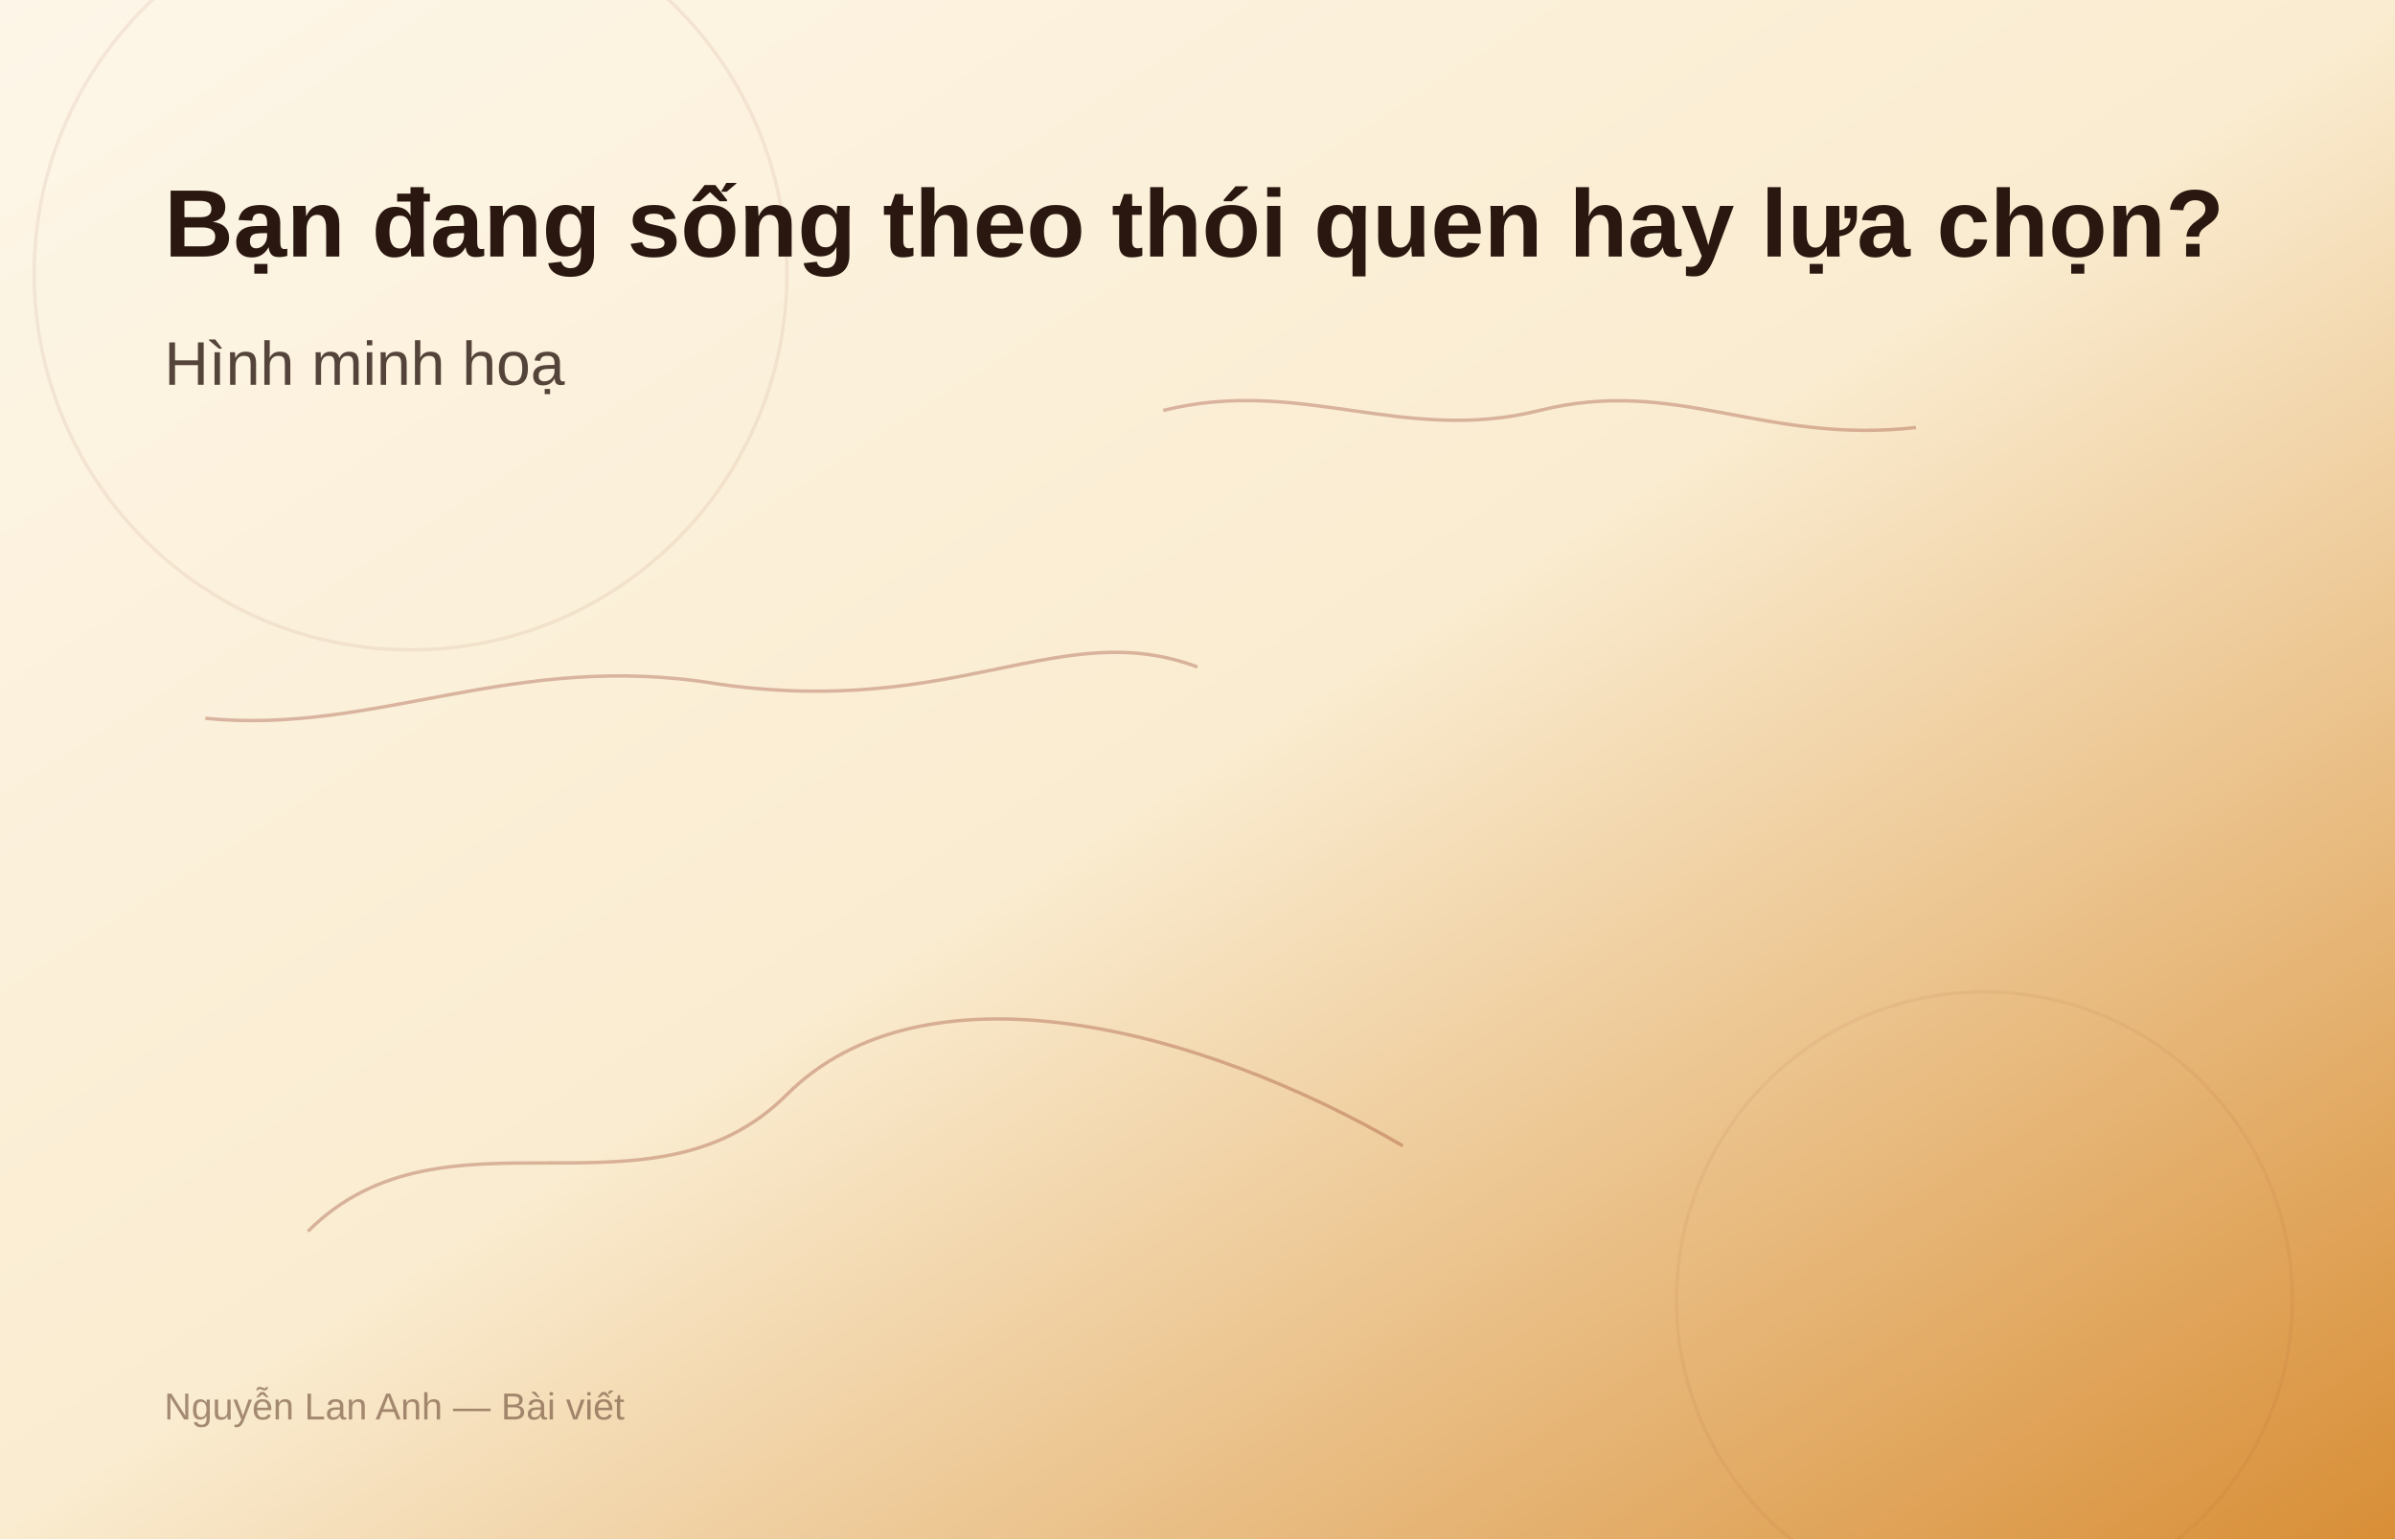
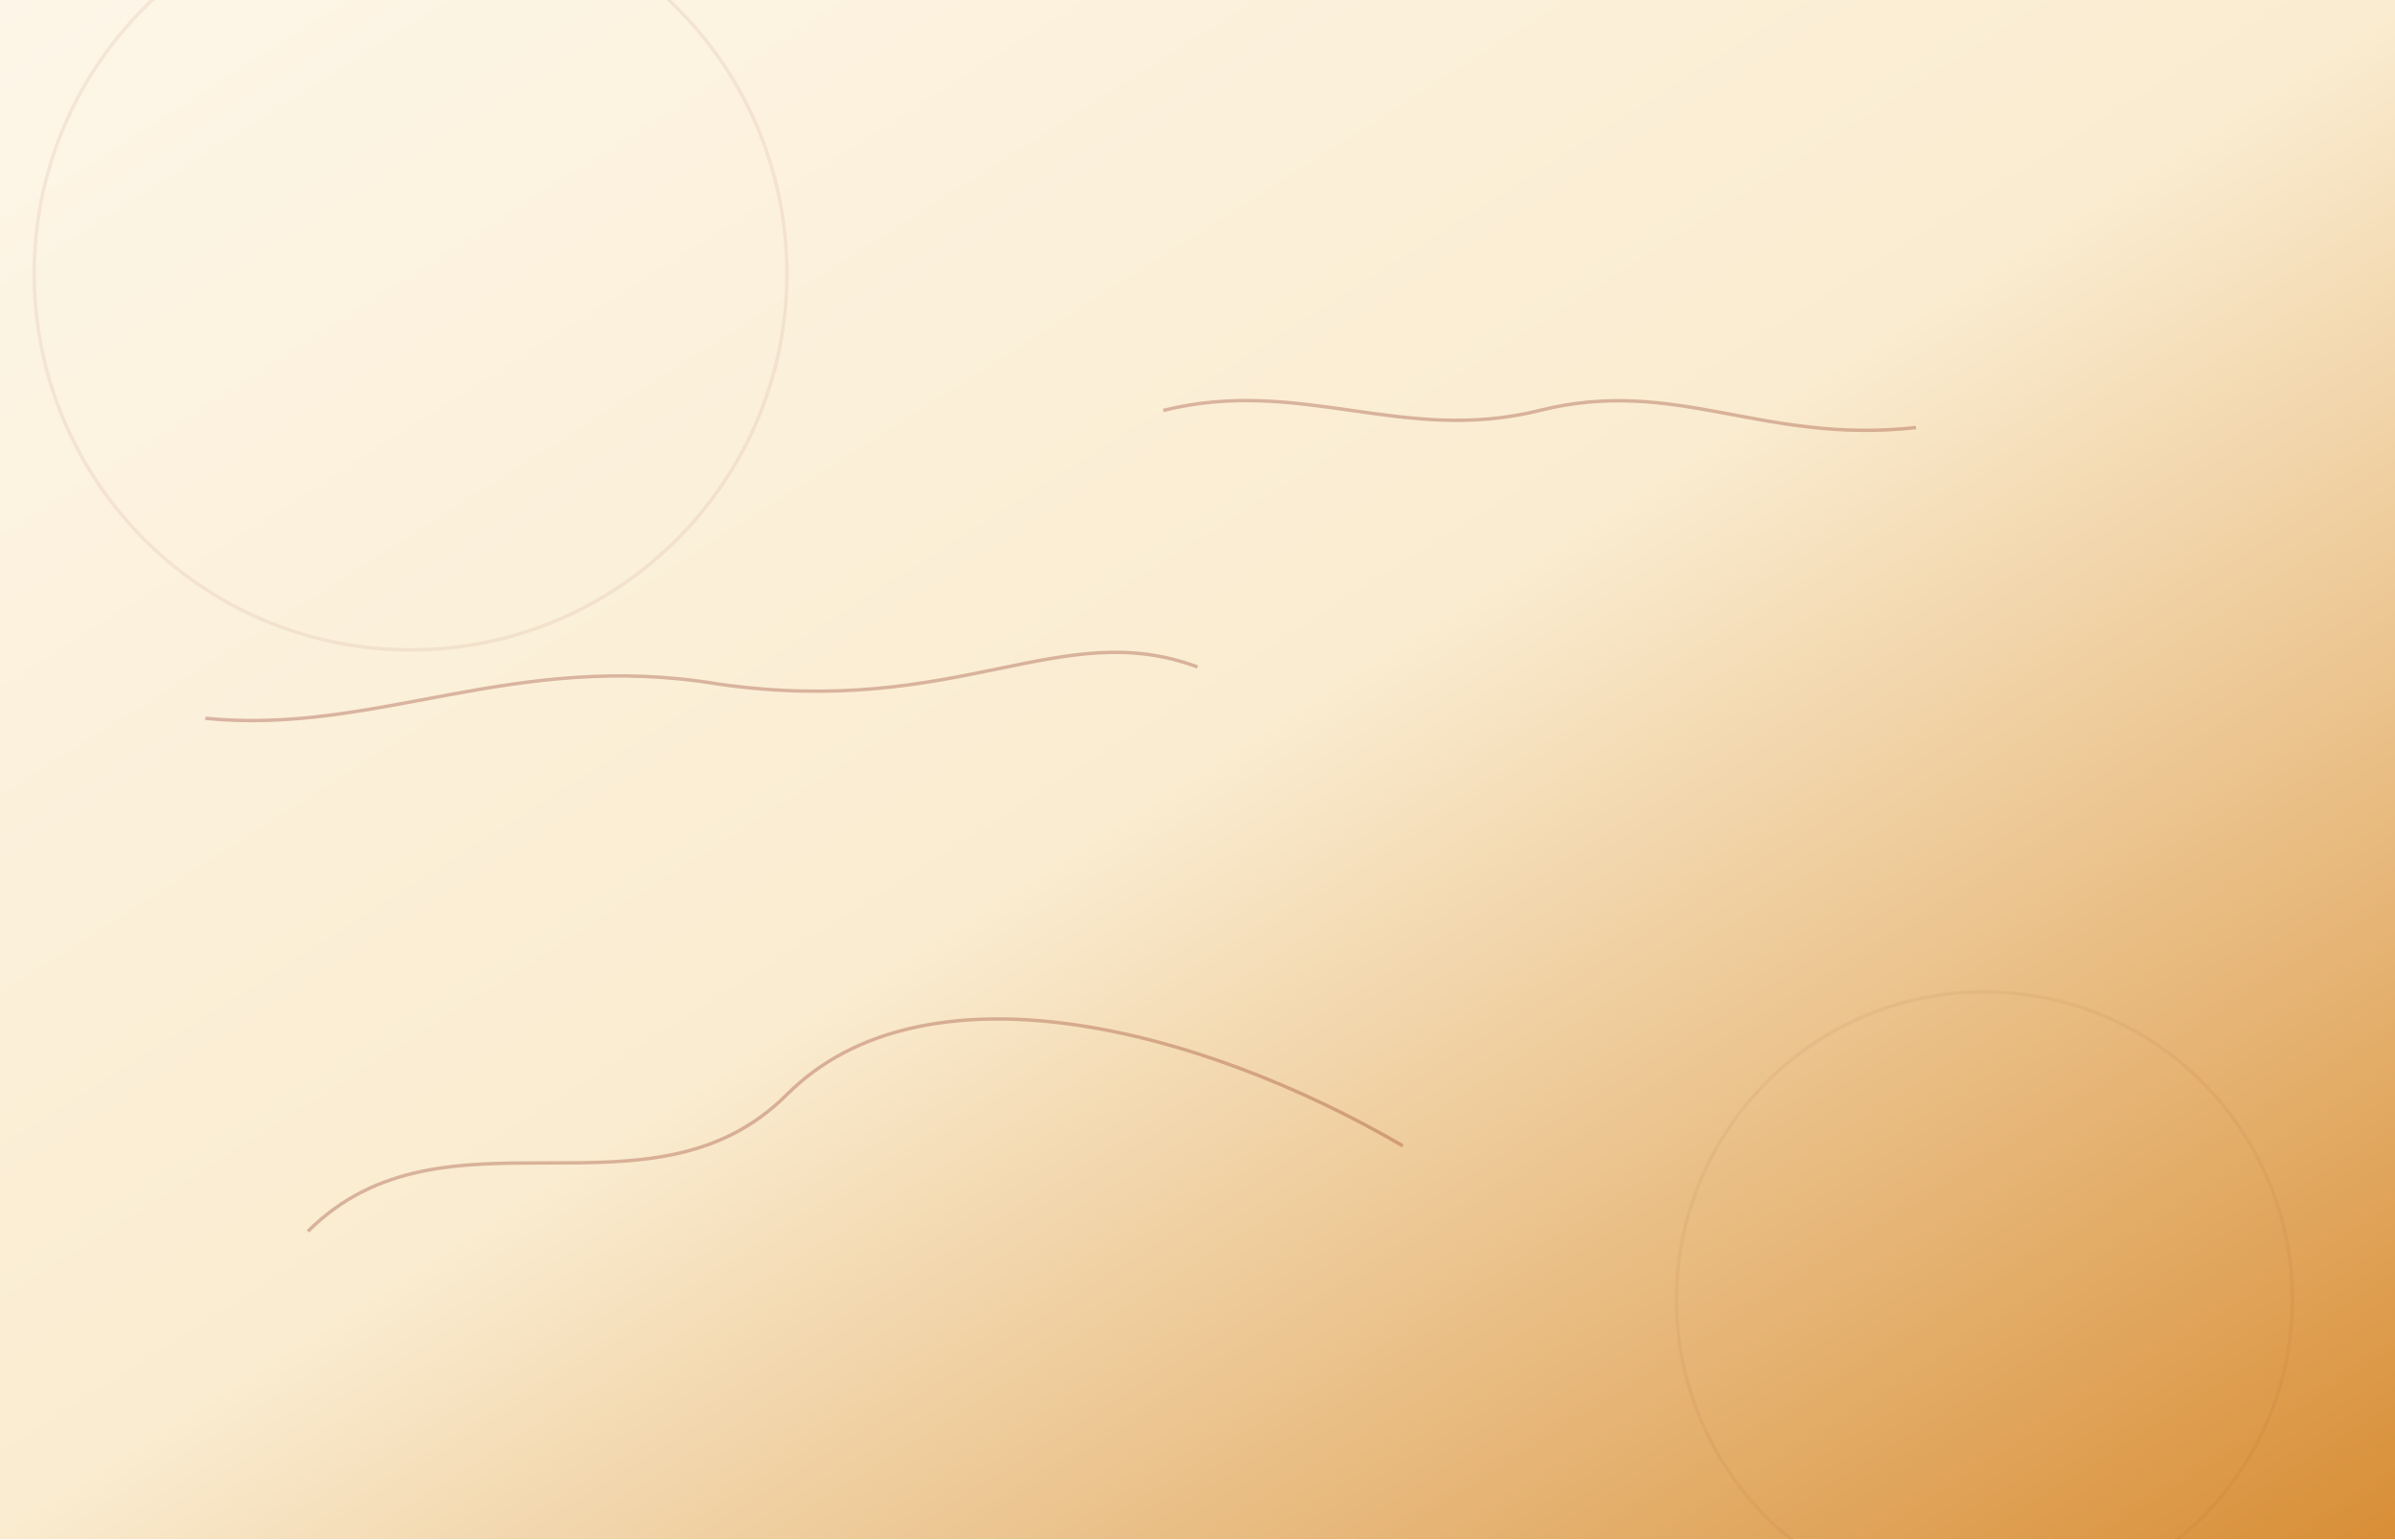
<svg xmlns="http://www.w3.org/2000/svg" width="1400" height="900" viewBox="0 0 1400 900" role="img" aria-labelledby="title-46">
  <defs>
    <linearGradient id="bg-46" x1="0%" y1="0%" x2="100%" y2="100%">
      <stop offset="0%" stop-color="#fdf6e8" />
      <stop offset="50%" stop-color="#faecd0" />
      <stop offset="100%" stop-color="#d88e36" />
    </linearGradient>
  </defs>
  <rect width="1400" height="900" fill="url(#bg-46)" />
  <g fill="none" stroke="rgba(139,40,24,0.30)" stroke-width="2">
    <circle cx="240" cy="160" r="220" opacity="0.25" />
    <circle cx="1160" cy="760" r="180" opacity="0.18" />
    <path d="M180 720 C260 640, 380 720, 460 640 S700 600, 820 670" />
    <path d="M680 240 C760 220, 820 260, 900 240 C980 220, 1030 260, 1120 250" />
    <path d="M120 420 C220 430, 300 380, 420 400 C560 420, 620 360, 700 390" />
  </g>
-   <g font-family="Arial, Helvetica, sans-serif" fill="#2a1810">
-     <text x="96" y="150" font-size="56" font-weight="700">Bạn đang sống theo thói quen hay lựa chọn?</text>
-     <text x="96" y="225" font-size="36" font-weight="500" opacity="0.8">Hình minh hoạ</text>
-     <text x="96" y="830" font-size="22" fill="#6b4a35" opacity="0.6">Nguyễn Lan Anh — Bài viết</text>
-   </g>
</svg>
